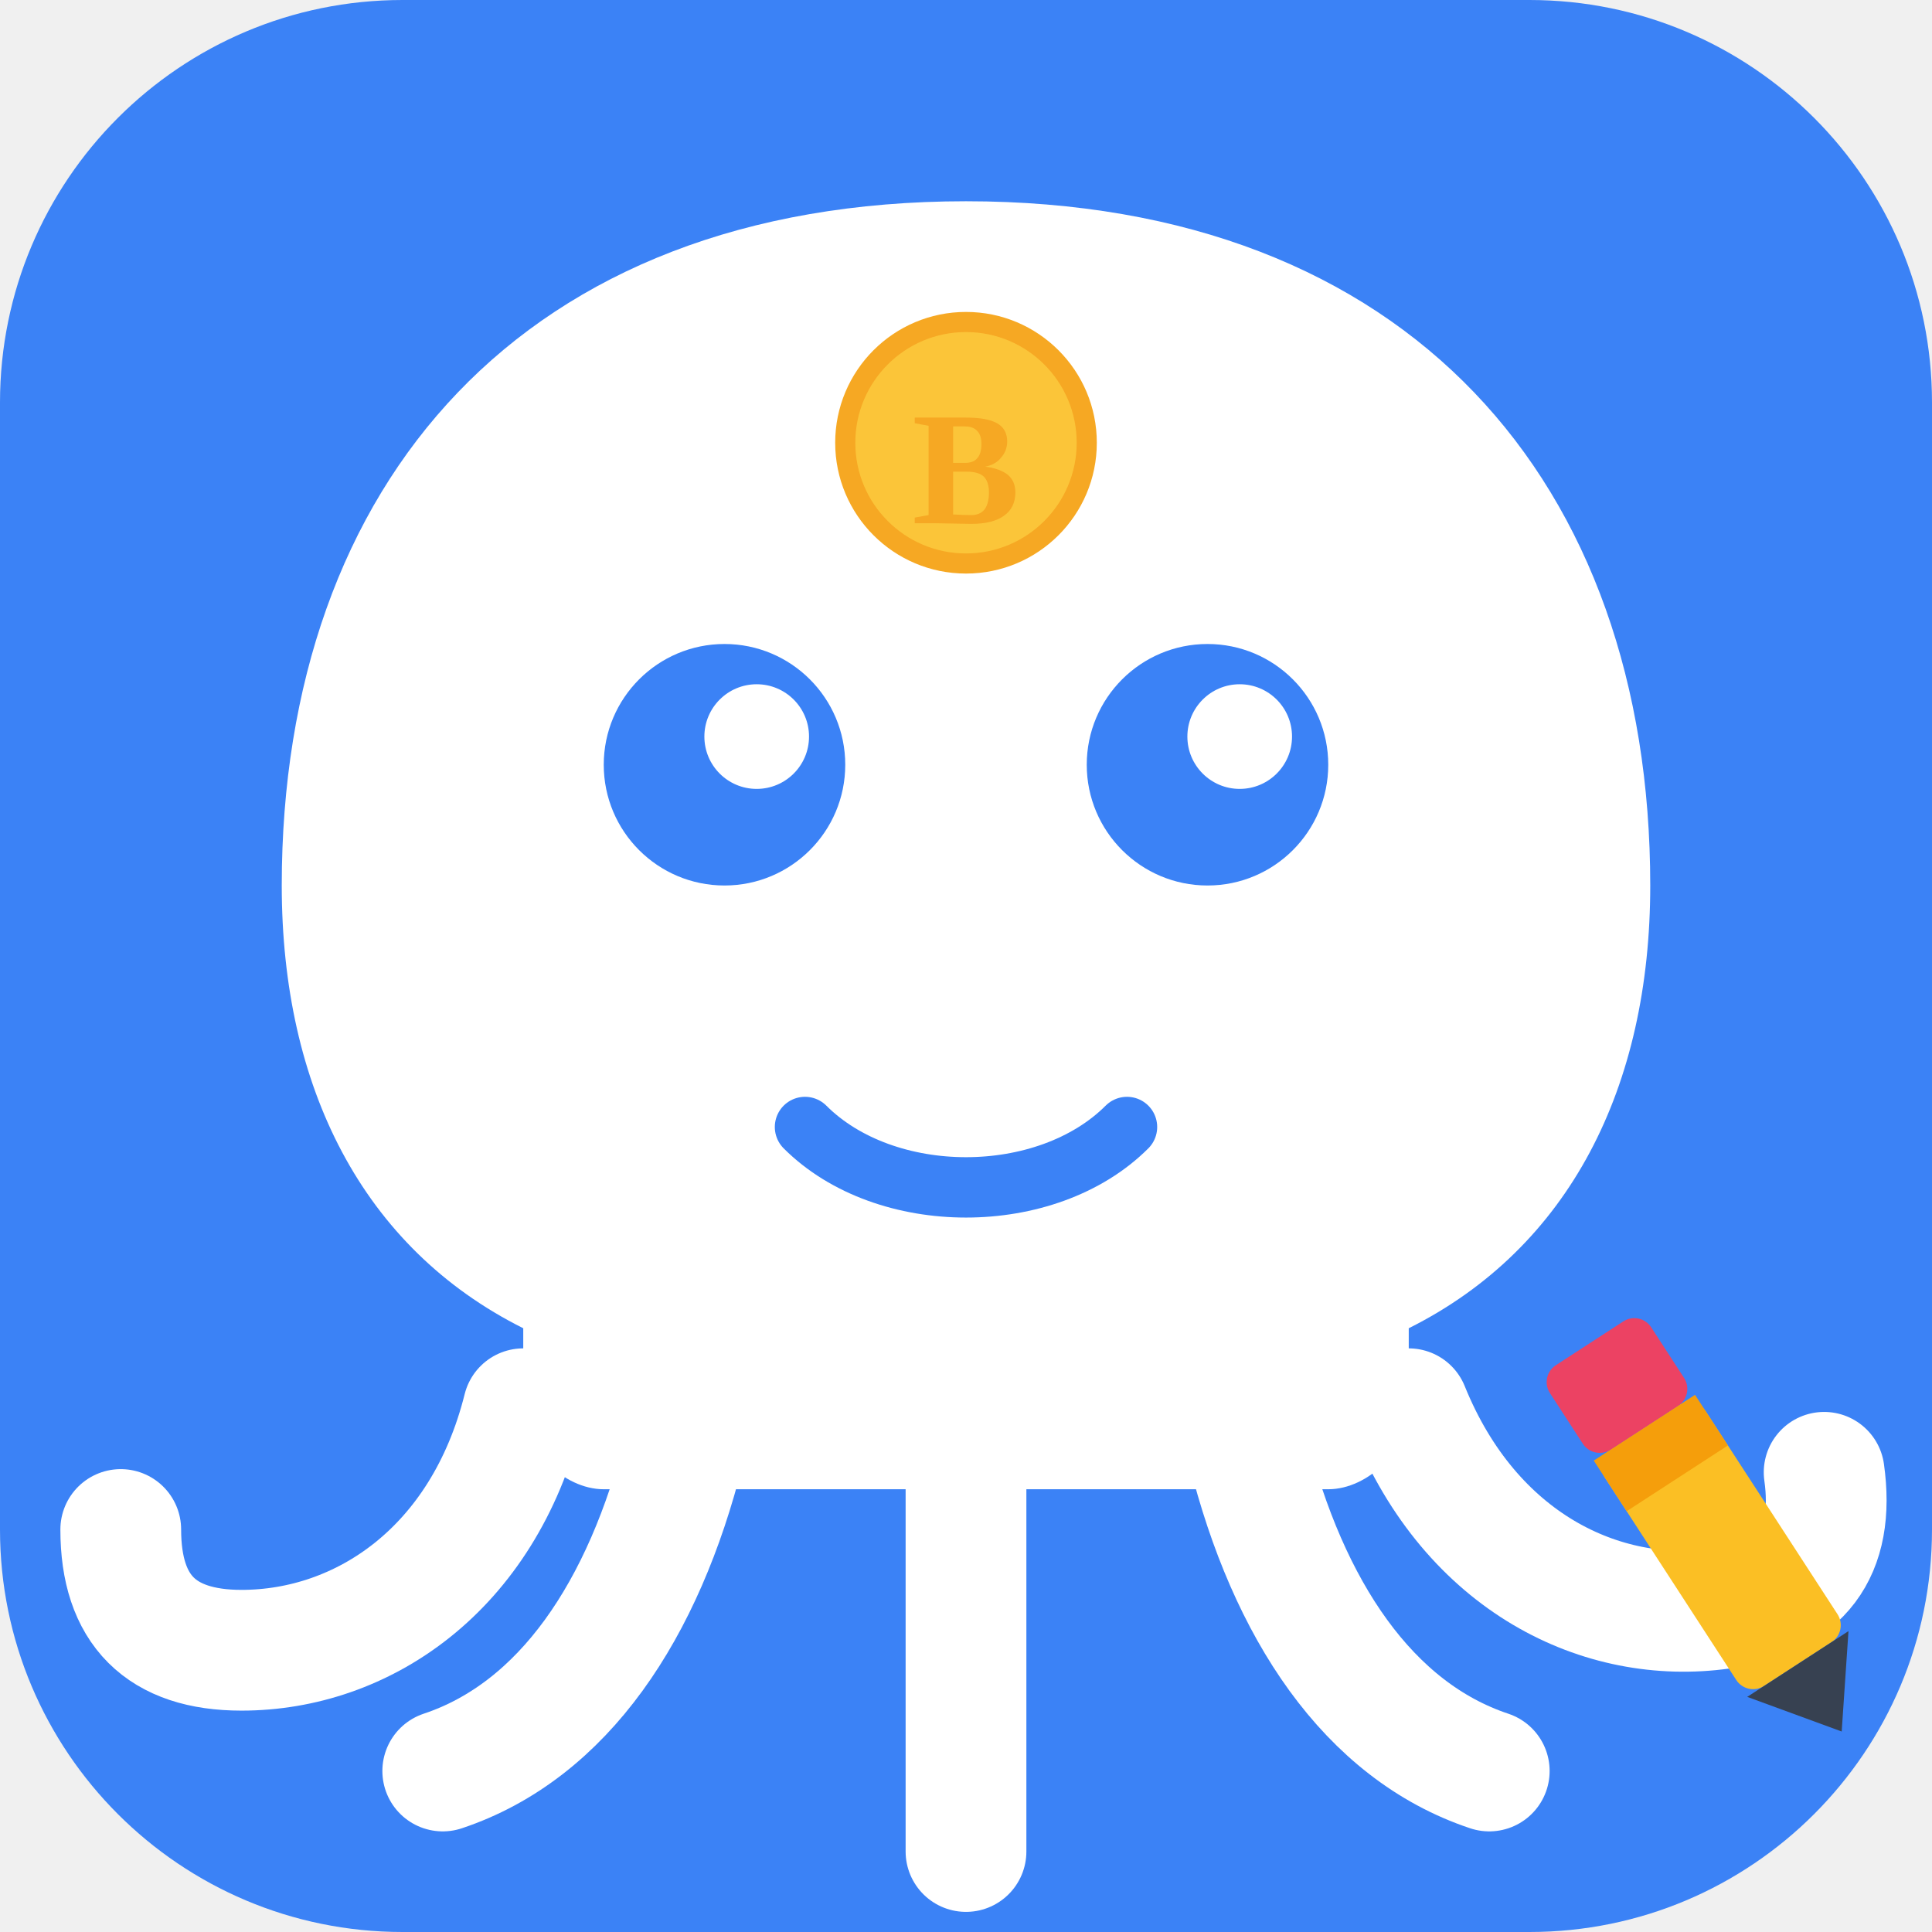
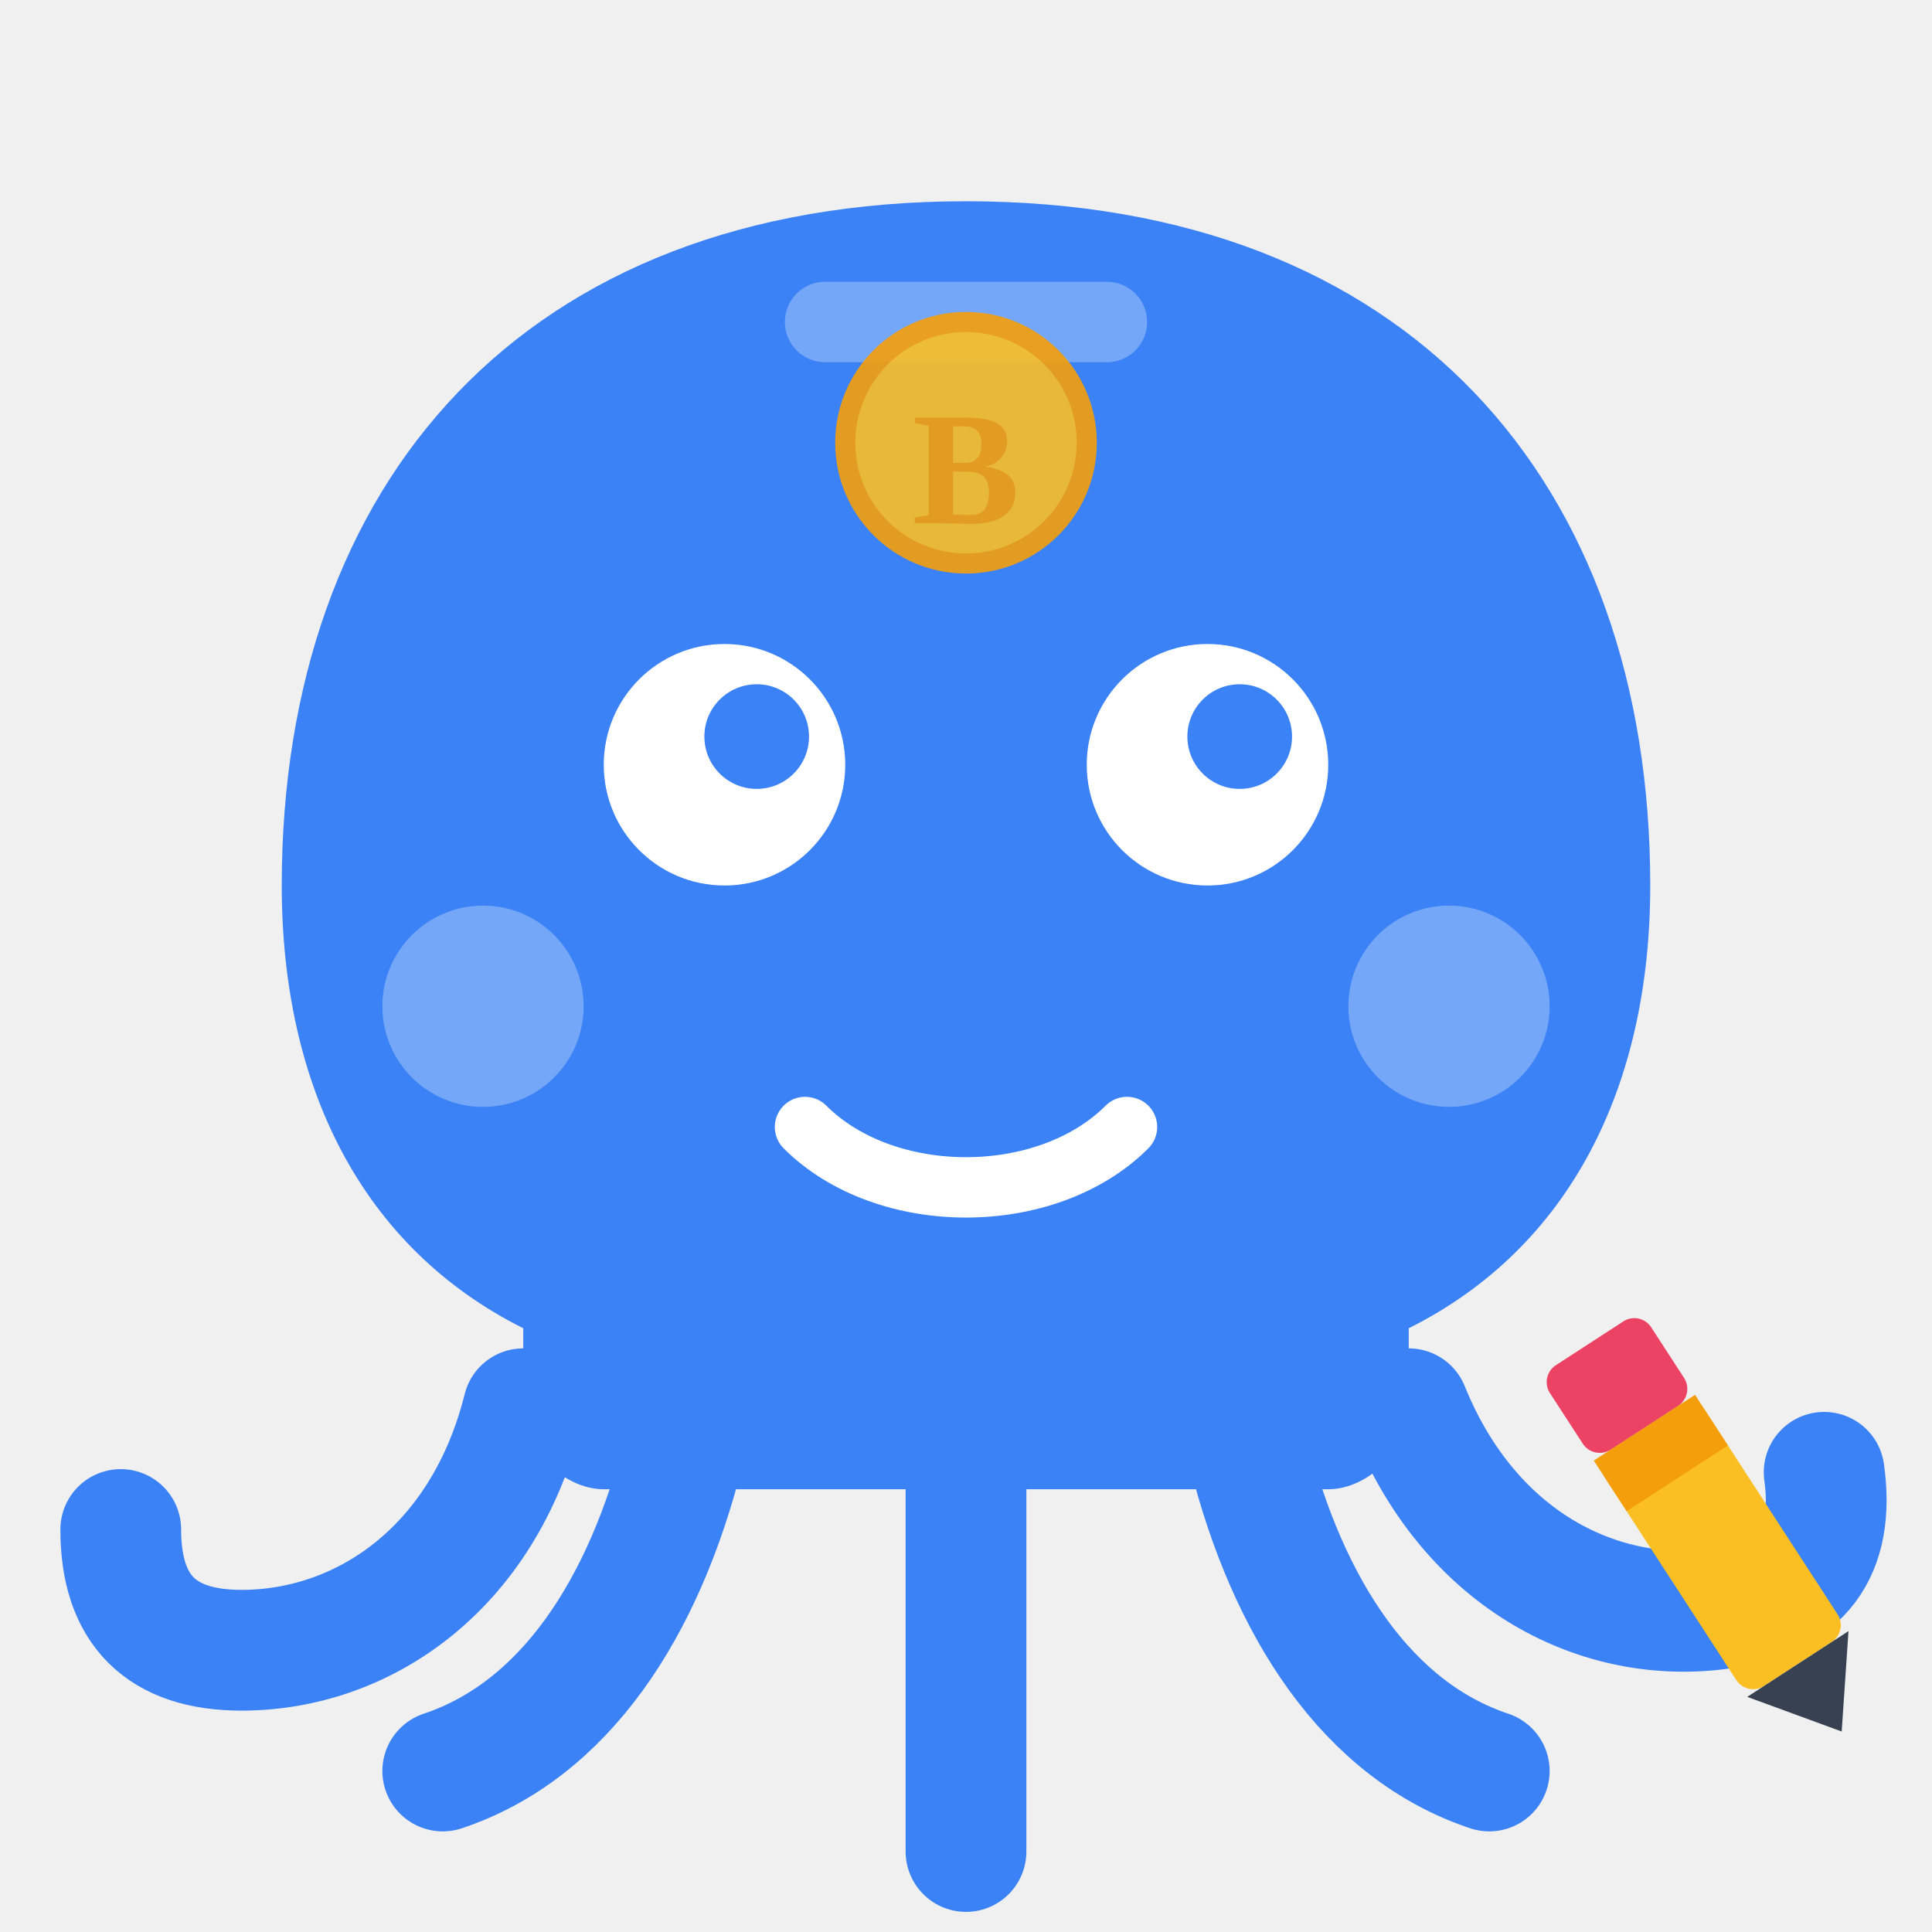
<svg xmlns="http://www.w3.org/2000/svg" width="48" height="48" viewBox="0 0 48 48" fill="none">
-   <rect width="48" height="48" rx="10" fill="#3b82f6" />
-   <path d="M24 5C13 5 7 12 7 22C7 27 9 31 13 33V35C13 36 14 37 15 37H33C34 37 35 36 35 35V33C39 31 41 27 41 22C41 12 35 5 24 5Z" fill="white" />
-   <path d="M13 35C12 39 9 41 6 41C4 41 3 40 3 38" stroke="white" stroke-width="3" stroke-linecap="round" fill="none" />
-   <path d="M17 36C16 40 14 43 11 44" stroke="white" stroke-width="3" stroke-linecap="round" fill="none" />
-   <path d="M24 37V46" stroke="white" stroke-width="3" stroke-linecap="round" fill="none" />
-   <path d="M31 36C32 40 34 43 37 44" stroke="white" stroke-width="3" stroke-linecap="round" fill="none" />
+   <path d="M24 5C13 5 7 12 7 22C7 27 9 31 13 33V35C13 36 14 37 15 37H33C34 37 35 36 35 35V33C39 31 41 27 41 22C41 12 35 5 24 5Z" fill="#3b82f6" />
+   <path d="M13 35C12 39 9 41 6 41C4 41 3 40 3 38" stroke="#3b82f6" stroke-width="3" stroke-linecap="round" fill="none" />
+   <path d="M17 36C16 40 14 43 11 44" stroke="#3b82f6" stroke-width="3" stroke-linecap="round" fill="none" />
+   <path d="M24 37V46" stroke="#3b82f6" stroke-width="3" stroke-linecap="round" fill="none" />
+   <path d="M31 36C32 40 34 43 37 44" stroke="#3b82f6" stroke-width="3" stroke-linecap="round" fill="none" />
  <g transform="rotate(-8 35 35)">
-     <path d="M35 35C36 39 39 41 42 41C44 41 45 40 45 38" stroke="white" stroke-width="3" stroke-linecap="round" fill="none" />
+     <path d="M35 35C36 39 39 41 42 41C44 41 45 40 45 38" stroke="#3b82f6" stroke-width="3" stroke-linecap="round" fill="none" />
    <g transform="rotate(-25 42 39)">
      <rect x="40.5" y="36" width="3" height="7" rx="0.5" fill="#fbbf24" />
      <rect x="40.5" y="36" width="3" height="1.5" fill="#f59e0b" />
      <path d="M40.5 43L42 45L43.5 43Z" fill="#374151" />
      <rect x="40.5" y="33.5" width="3" height="2.5" rx="0.5" fill="#ec4263" />
    </g>
  </g>
-   <circle cx="18" cy="19" r="3" fill="#3b82f6" />
-   <circle cx="30" cy="19" r="3" fill="#3b82f6" />
-   <circle cx="18.8" cy="18.3" r="1.3" fill="white" />
-   <circle cx="30.8" cy="18.3" r="1.3" fill="white" />
-   <circle cx="12" cy="25" r="2.5" fill="white" fill-opacity="0.12" />
-   <circle cx="36" cy="25" r="2.5" fill="white" fill-opacity="0.12" />
-   <path d="M20 28C22 30 26 30 28 28" stroke="#3b82f6" stroke-width="1.5" stroke-linecap="round" fill="none" />
+   <circle cx="18" cy="19" r="3" fill="white" />
+   <circle cx="30" cy="19" r="3" fill="white" />
+   <circle cx="18.8" cy="18.3" r="1.3" fill="#3b82f6" />
+   <circle cx="30.8" cy="18.3" r="1.3" fill="#3b82f6" />
+   <circle cx="12" cy="25" r="2.5" fill="white" fill-opacity="0.3" />
+   <circle cx="36" cy="25" r="2.5" fill="white" fill-opacity="0.3" />
+   <path d="M20 28C22 30 26 30 28 28" stroke="white" stroke-width="1.5" stroke-linecap="round" fill="none" />
  <rect x="19.5" y="7" width="9" height="2" rx="1" fill="white" fill-opacity="0.3" />
  <g opacity="0.9">
    <circle cx="24" cy="11" r="3" fill="#fbbf24" stroke="#f59e0b" stroke-width="0.5" />
    <text x="24" y="13" text-anchor="middle" font-size="4" fill="#f59e0b" font-weight="bold">B</text>
  </g>
</svg>
